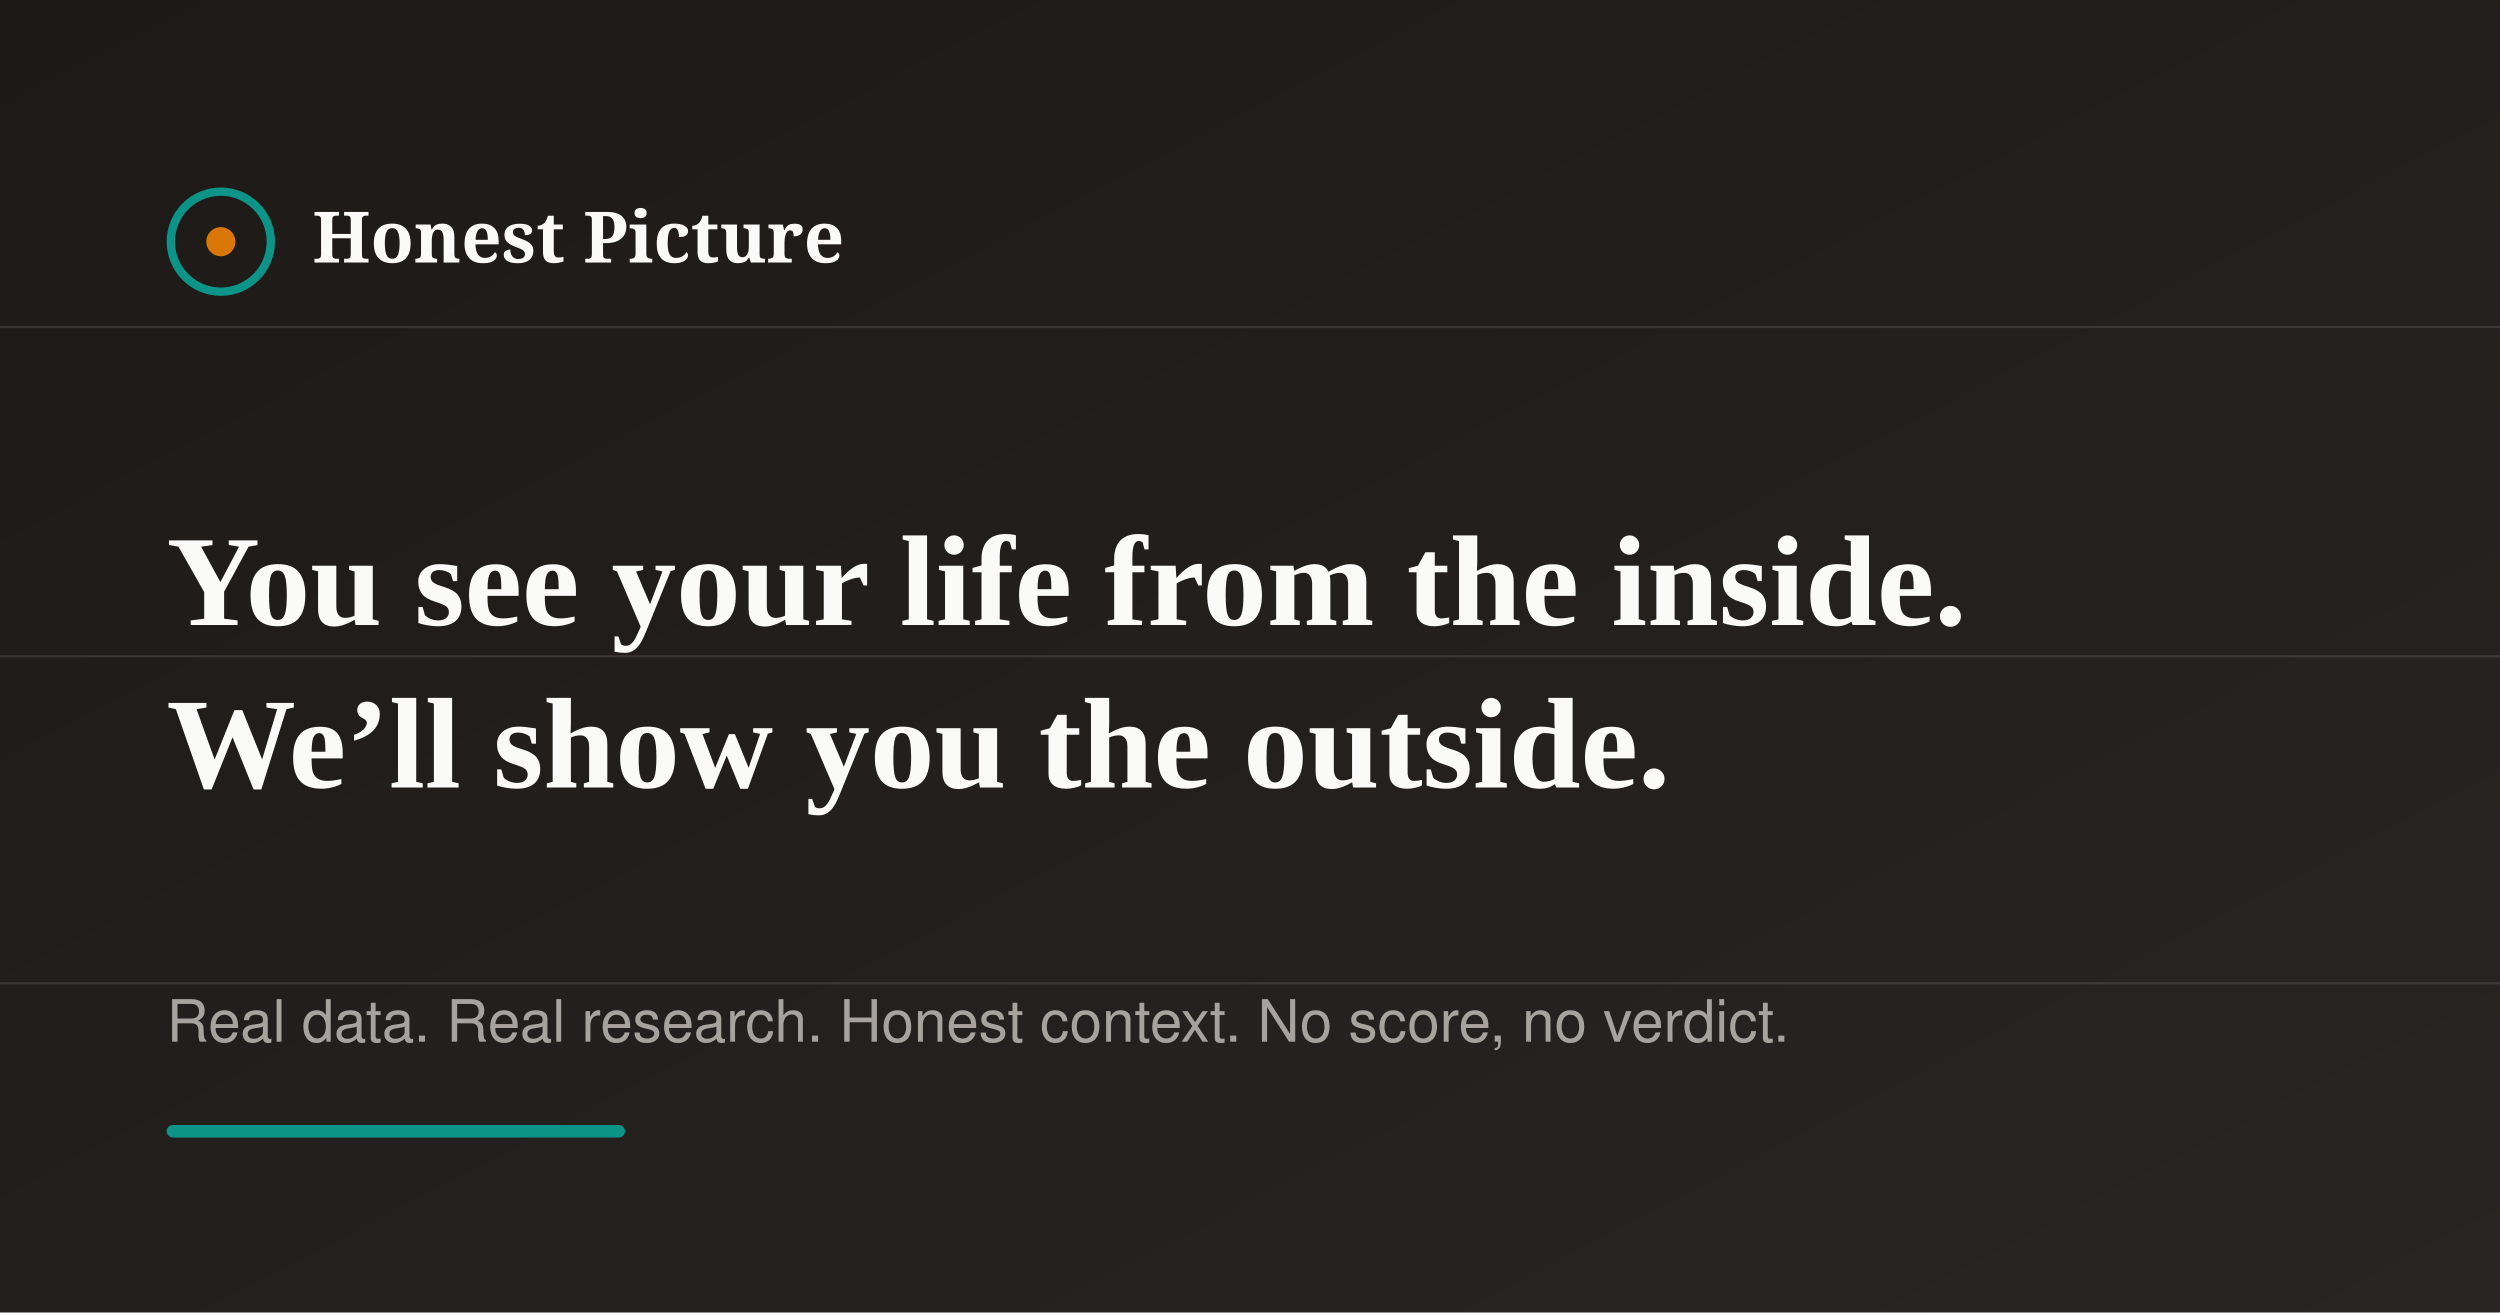
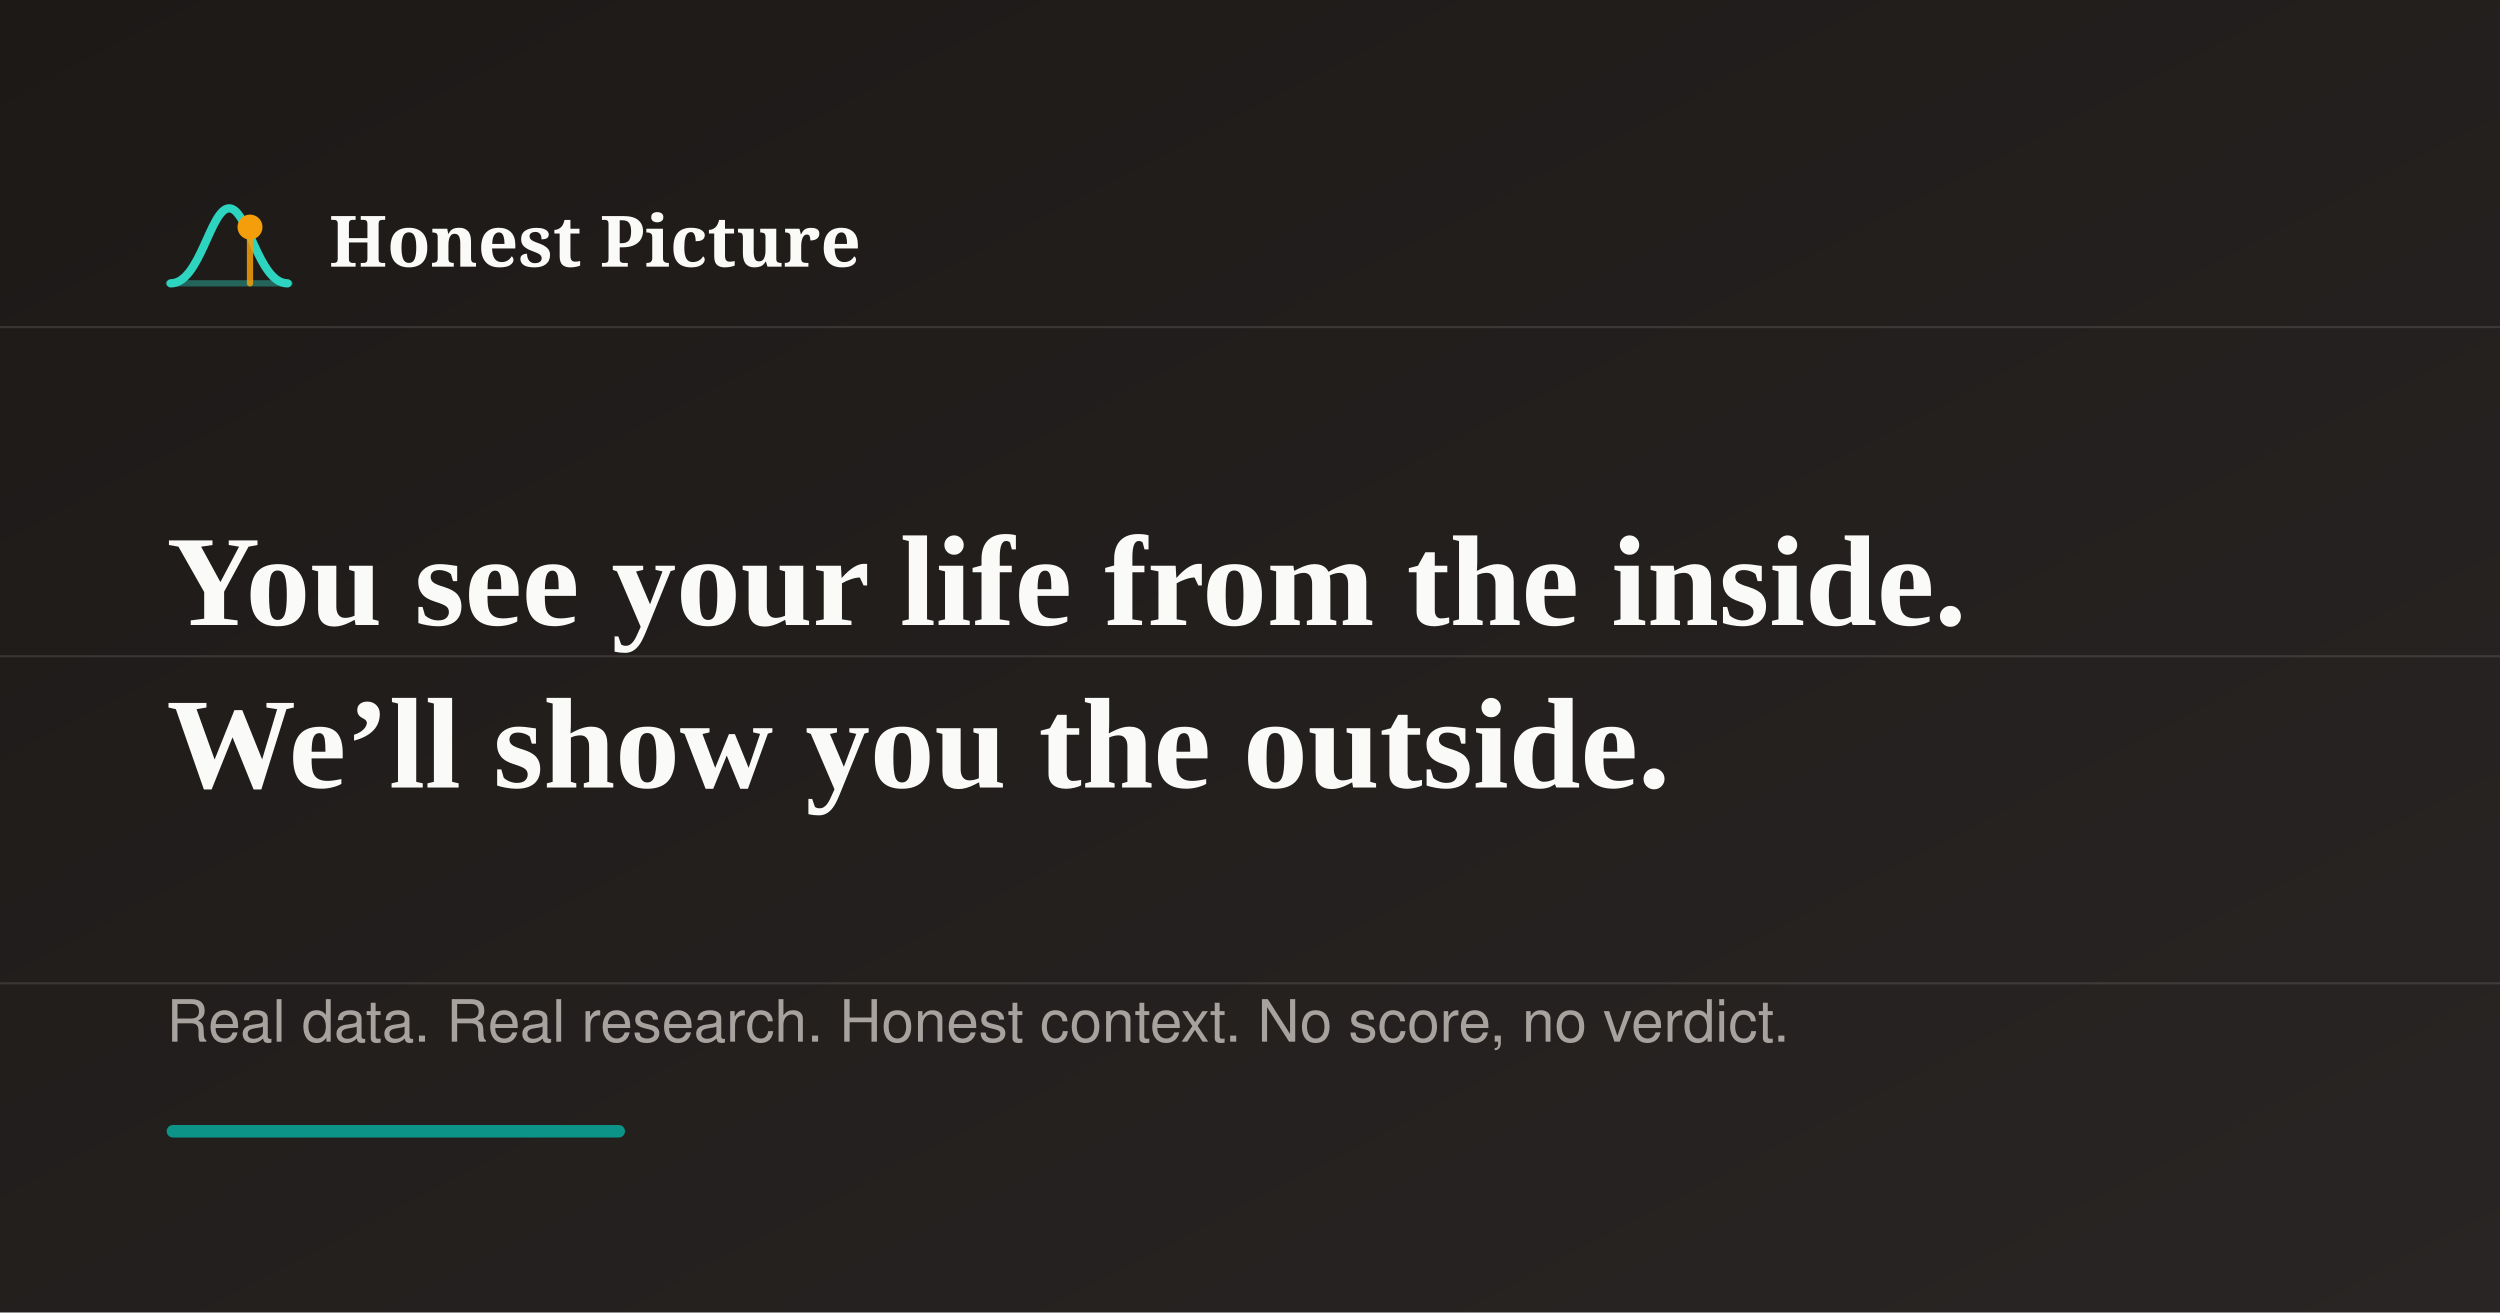
<svg xmlns="http://www.w3.org/2000/svg" width="1200" height="630" viewBox="0 0 1200 630">
  <defs>
    <linearGradient id="bg" x1="0" y1="0" x2="1" y2="1">
      <stop offset="0" stop-color="#1c1917" />
      <stop offset="1" stop-color="#292524" />
    </linearGradient>
  </defs>
  <rect width="1200" height="630" fill="url(#bg)" />
  <g opacity="0.12" stroke="#fafaf9" stroke-width="1">
    <line x1="0" y1="157" x2="1200" y2="157" />
    <line x1="0" y1="315" x2="1200" y2="315" />
    <line x1="0" y1="472" x2="1200" y2="472" />
  </g>
-   <g transform="translate(80,90)">
-     <circle cx="26" cy="26" r="24" fill="none" stroke="#0d9488" stroke-width="4" />
-     <circle cx="26" cy="26" r="7" fill="#d97706" />
-     <text x="70" y="36" font-family="Georgia, serif" font-size="34" fill="#fafaf9" font-weight="600">Honest Picture</text>
+   <g transform="translate(80,92)">
+     <path d="M2 44C16 44 21 8 30 8C39 8 44 44 58 44" fill="none" stroke="#2dd4bf" stroke-width="4" stroke-linecap="round" stroke-linejoin="round" />
+     <path d="M1 44H59" stroke="#2dd4bf" stroke-width="3" stroke-linecap="round" opacity="0.4" />
+     <path d="M40 44V20" stroke="#f59e0b" stroke-width="3" stroke-linecap="round" opacity="0.85" />
+     <circle cx="40" cy="17" r="6" fill="#f59e0b" />
+     <text x="78" y="36" font-family="Georgia, serif" font-size="34" fill="#fafaf9" font-weight="600">Honest Picture</text>
  </g>
  <text x="80" y="300" font-family="Georgia, 'Times New Roman', serif" font-size="62" fill="#fafaf9" font-weight="600">
    <tspan x="80" dy="0">You see your life from the inside.</tspan>
    <tspan x="80" dy="78">We’ll show you the outside.</tspan>
  </text>
  <text x="80" y="500" font-family="Helvetica, Arial, sans-serif" font-size="28" fill="#a8a29e">
    Real data. Real research. Honest context. No score, no verdict.
  </text>
  <rect x="80" y="540" width="220" height="6" rx="3" fill="#0d9488" />
</svg>
